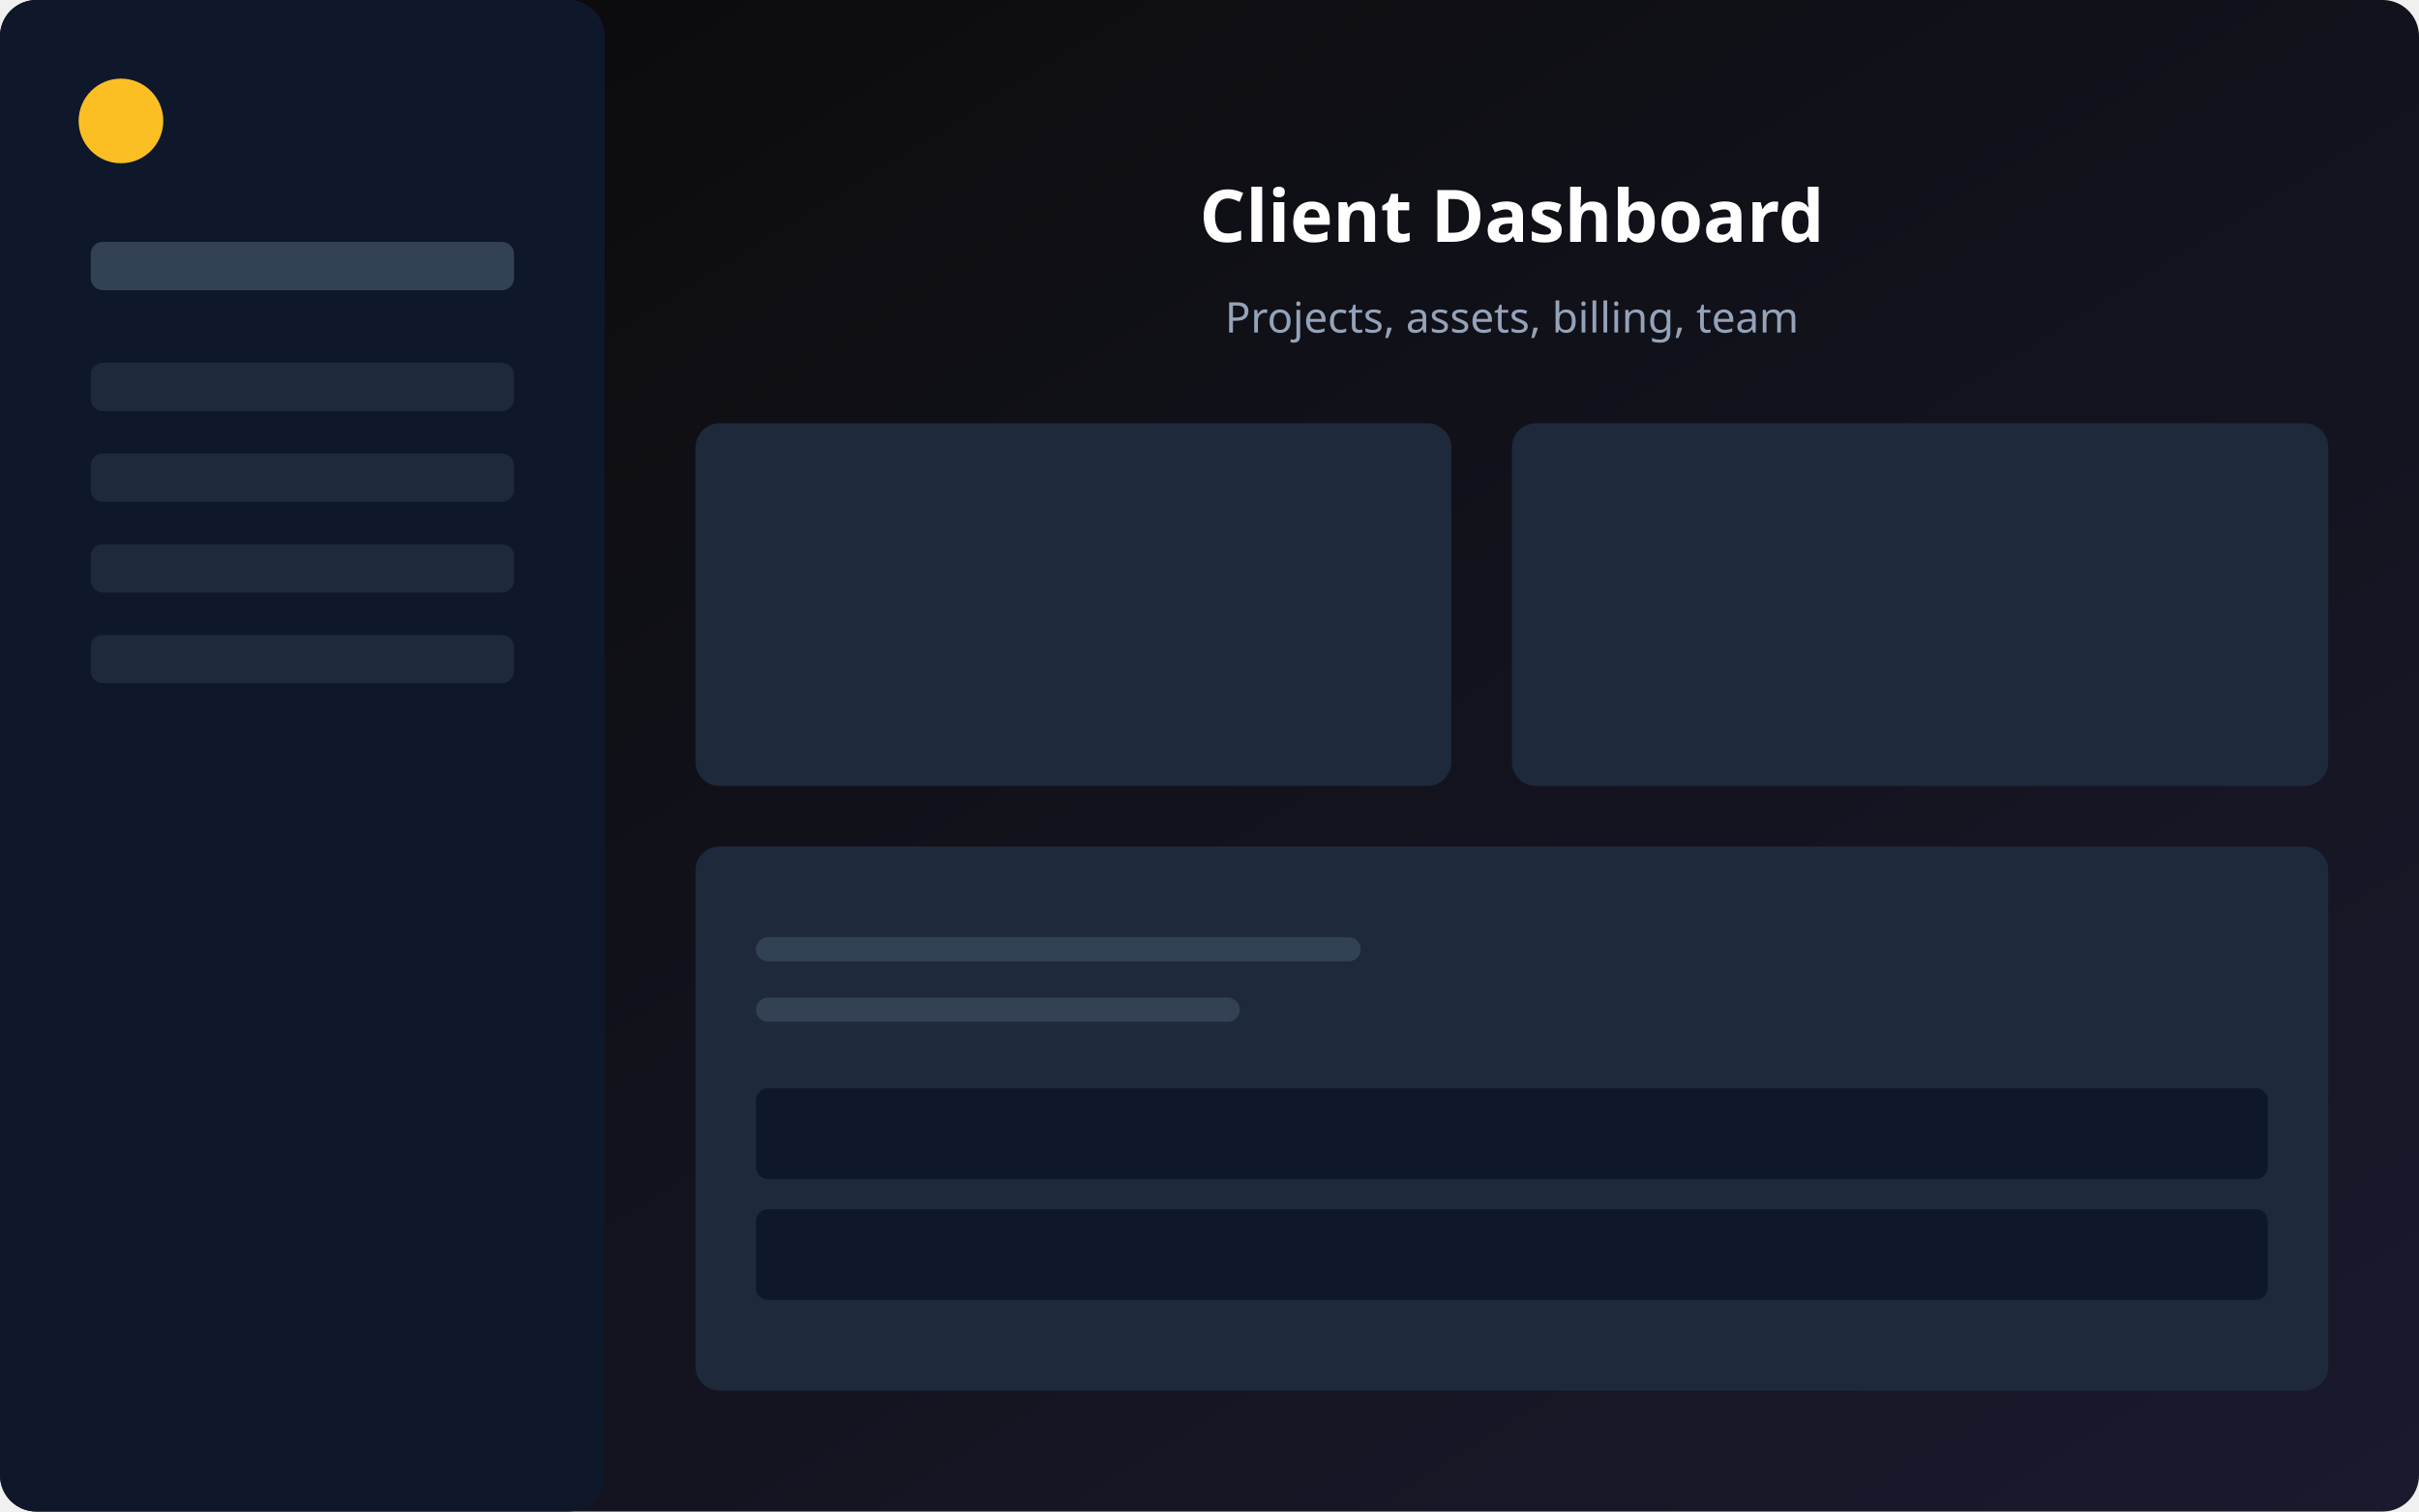
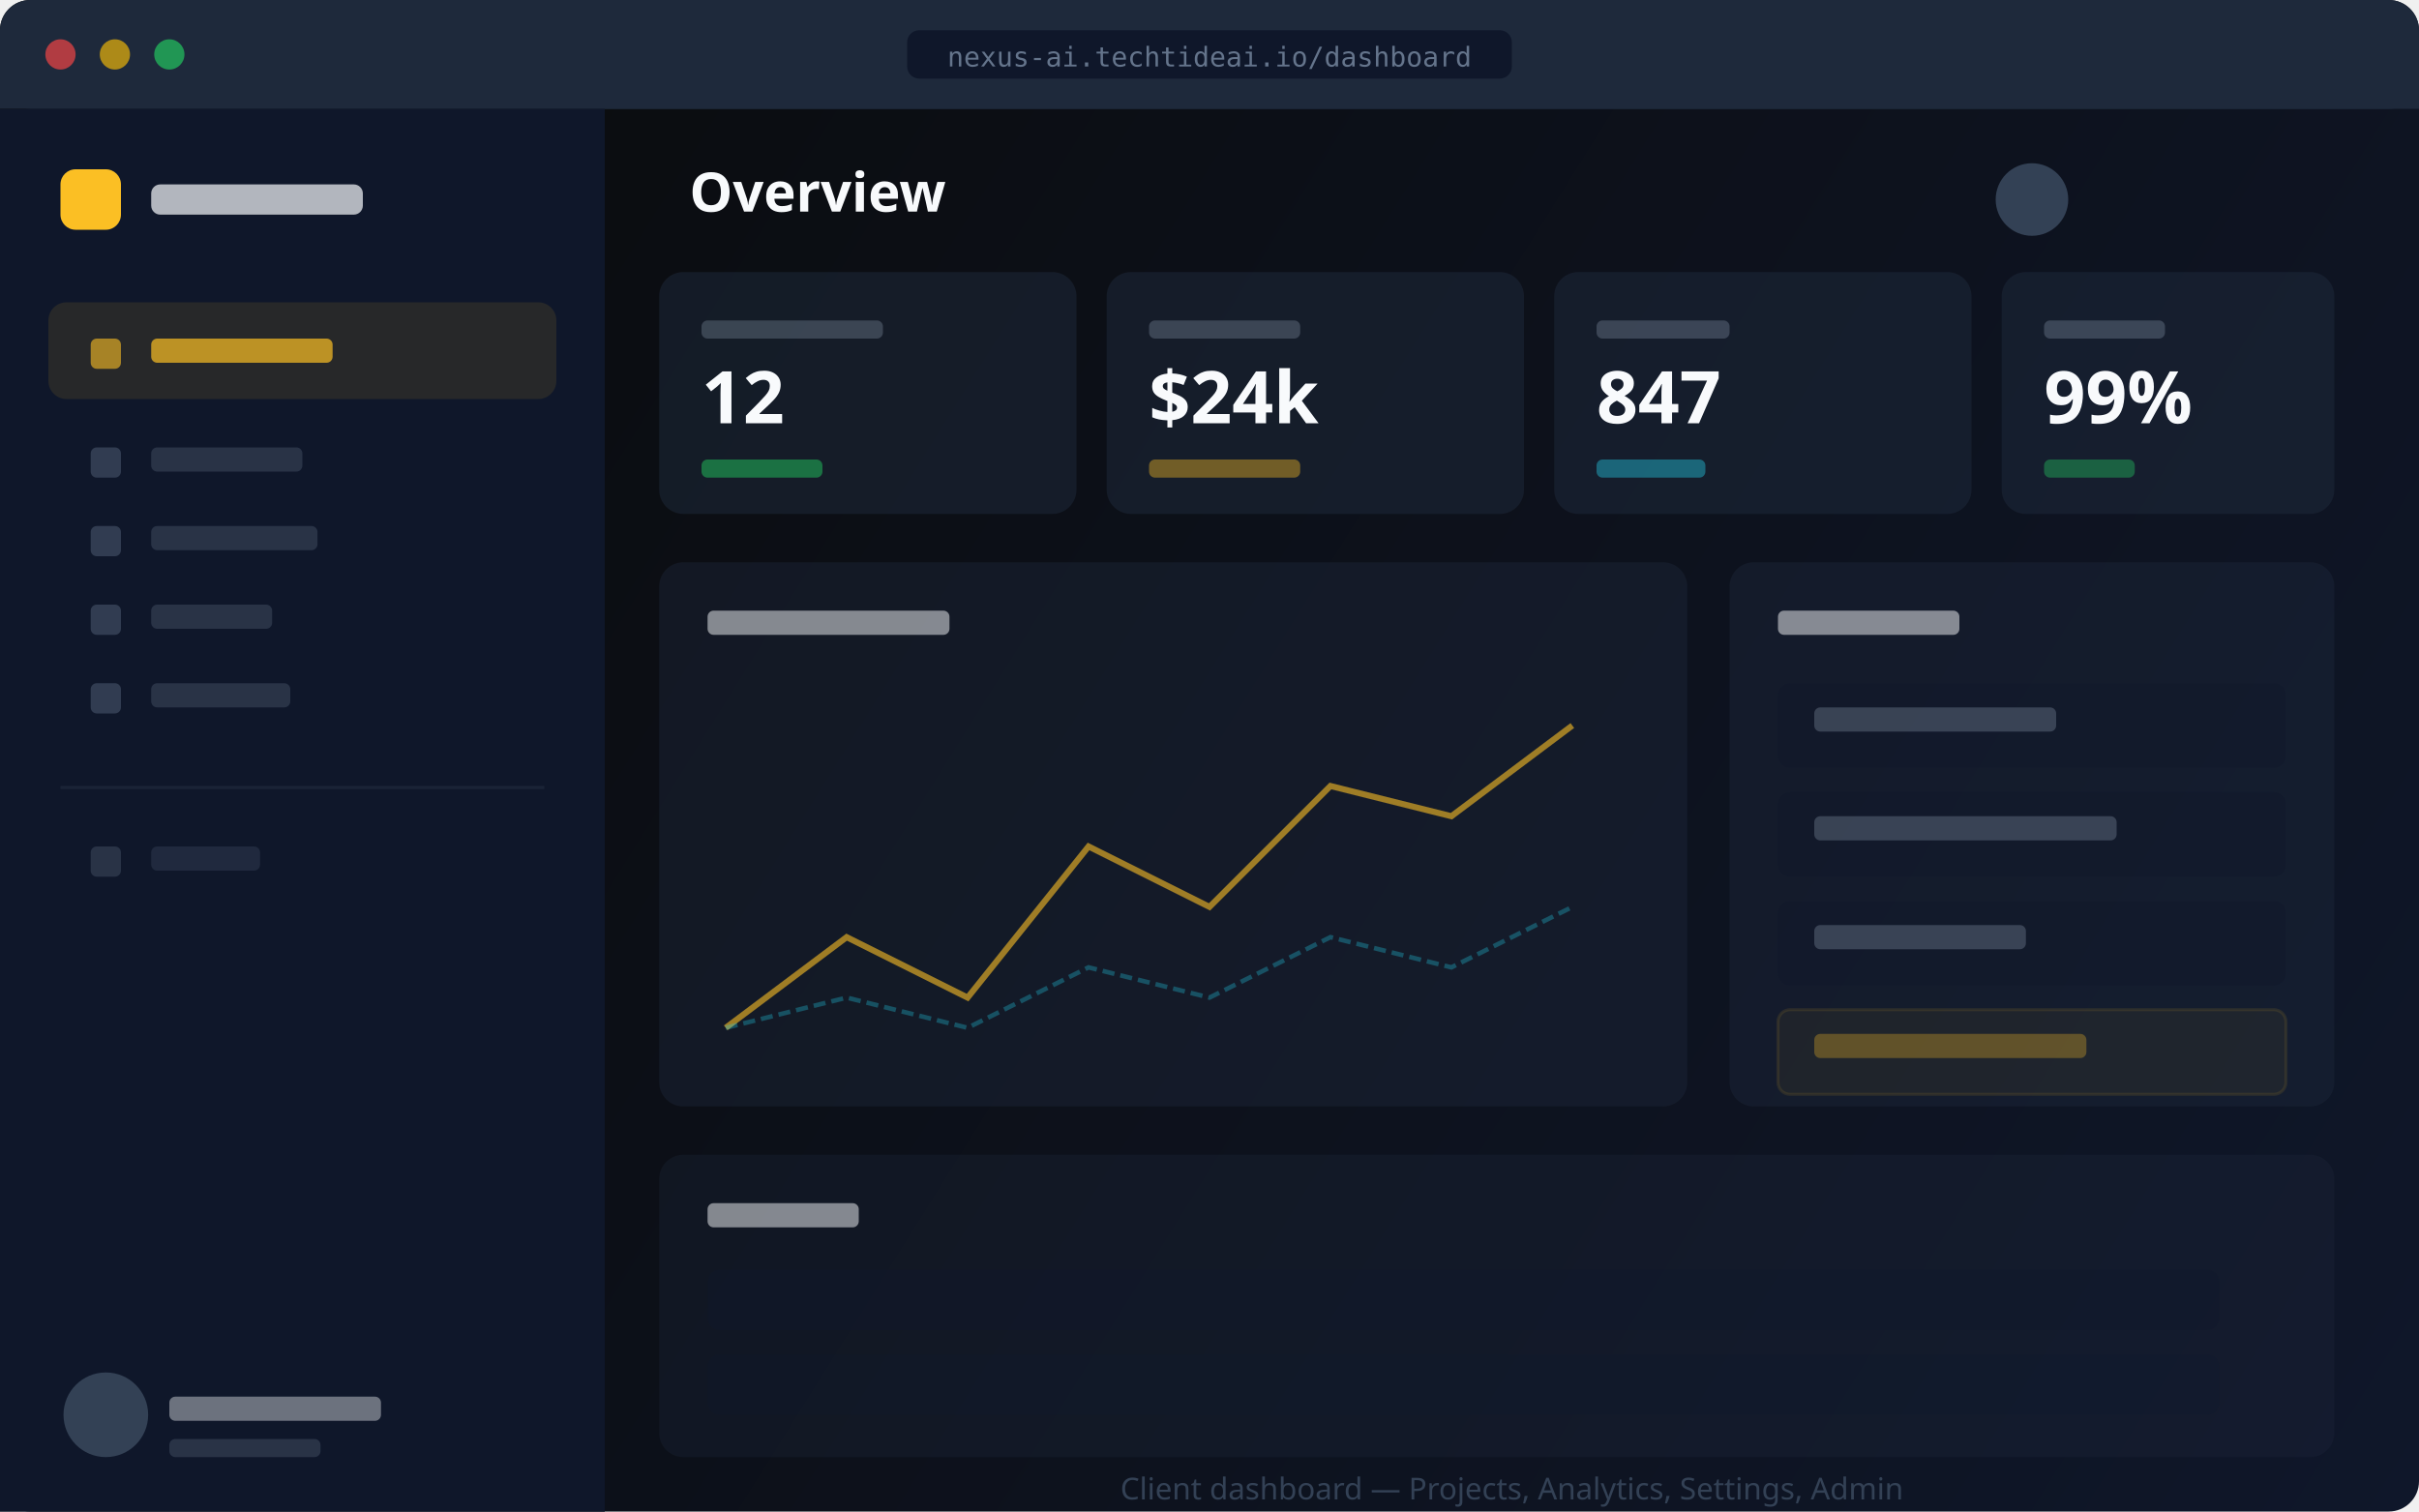
<svg xmlns="http://www.w3.org/2000/svg" width="800" height="500" viewBox="0 0 800 500">
  <defs>
-     <linearGradient id="bg" x1="0" y1="0" x2="1" y2="1">
-       <stop offset="0%" stop-color="#0a0a0a" />
-       <stop offset="100%" stop-color="#1a1a2e" />
+     <linearGradient id="bg" x1="0" y1="0" x2="800" y2="500" gradientUnits="userSpaceOnUse">
+       <stop stop-color="#0a0a0a" />
+       <stop offset="1" stop-color="#0f172a" />
    </linearGradient>
  </defs>
-   <rect width="800" height="500" fill="url(#bg)" rx="12" />
-   <rect x="0" y="0" width="200" height="500" fill="#0f172a" rx="12" />
-   <circle cx="40" cy="40" r="14" fill="#fbbf24" />
-   <rect x="30" y="80" width="140" height="16" rx="4" fill="#334155" />
-   <rect x="30" y="120" width="140" height="16" rx="4" fill="#1e293b" />
-   <rect x="30" y="150" width="140" height="16" rx="4" fill="#1e293b" />
-   <rect x="30" y="180" width="140" height="16" rx="4" fill="#1e293b" />
-   <rect x="30" y="210" width="140" height="16" rx="4" fill="#1e293b" />
-   <text x="500" y="80" font-family="system-ui" font-size="24" font-weight="700" fill="white" text-anchor="middle">Client Dashboard</text>
-   <text x="500" y="110" font-family="system-ui" font-size="14" fill="#94a3b8" text-anchor="middle">Projects, assets, billing, team</text>
-   <rect x="230" y="140" width="250" height="120" rx="8" fill="#1e293b" />
-   <rect x="500" y="140" width="270" height="120" rx="8" fill="#1e293b" />
-   <rect x="230" y="280" width="540" height="180" rx="8" fill="#1e293b" />
-   <rect x="250" y="310" width="200" height="8" rx="4" fill="#334155" />
-   <rect x="250" y="330" width="160" height="8" rx="4" fill="#334155" />
-   <rect x="250" y="360" width="500" height="30" rx="4" fill="#0f172a" />
-   <rect x="250" y="400" width="500" height="30" rx="4" fill="#0f172a" />
+   <rect width="800" height="500" rx="10" fill="url(#bg)" />
+   <rect width="800" height="36" rx="10" fill="#1e293b" />
+   <rect y="26" width="800" height="10" fill="#1e293b" />
+   <circle cx="20" cy="18" r="5" fill="#ef4444" opacity=".7" />
+   <circle cx="38" cy="18" r="5" fill="#eab308" opacity=".7" />
+   <circle cx="56" cy="18" r="5" fill="#22c55e" opacity=".7" />
+   <rect x="300" y="10" width="200" height="16" rx="4" fill="#0f172a" />
+   <text x="400" y="22" text-anchor="middle" font-family="ui-monospace,monospace" font-size="9" fill="#64748b">nexus-ai.techtideai.io/dashboard</text>
+   <rect x="0" y="36" width="200" height="464" fill="#0f172a" />
+   <rect x="0" y="490" width="200" height="10" rx="0 0 10 0" fill="#0f172a" />
+   <rect x="20" y="56" width="20" height="20" rx="5" fill="#fbbf24" />
+   <rect x="50" y="61" width="70" height="10" rx="3" fill="#f8fafc" opacity=".7" />
+   <rect x="16" y="100" width="168" height="32" rx="6" fill="#fbbf24" fill-opacity=".1" />
+   <rect x="30" y="112" width="10" height="10" rx="2" fill="#fbbf24" opacity=".6" />
+   <rect x="50" y="112" width="60" height="8" rx="2" fill="#fbbf24" opacity=".7" />
+   <rect x="30" y="148" width="10" height="10" rx="2" fill="#64748b" opacity=".4" />
+   <rect x="50" y="148" width="50" height="8" rx="2" fill="#64748b" opacity=".3" />
+   <rect x="30" y="174" width="10" height="10" rx="2" fill="#64748b" opacity=".4" />
+   <rect x="50" y="174" width="55" height="8" rx="2" fill="#64748b" opacity=".3" />
+   <rect x="30" y="200" width="10" height="10" rx="2" fill="#64748b" opacity=".4" />
+   <rect x="50" y="200" width="40" height="8" rx="2" fill="#64748b" opacity=".3" />
+   <rect x="30" y="226" width="10" height="10" rx="2" fill="#64748b" opacity=".4" />
+   <rect x="50" y="226" width="46" height="8" rx="2" fill="#64748b" opacity=".3" />
+   <rect x="20" y="260" width="160" height="1" fill="#334155" opacity=".3" />
+   <rect x="30" y="280" width="10" height="10" rx="2" fill="#64748b" opacity=".3" />
+   <rect x="50" y="280" width="36" height="8" rx="2" fill="#64748b" opacity=".2" />
+   <circle cx="35" cy="468" r="14" fill="#334155" />
+   <rect x="56" y="462" width="70" height="8" rx="2" fill="#f8fafc" opacity=".4" />
+   <rect x="56" y="476" width="50" height="6" rx="2" fill="#64748b" opacity=".3" />
+   <text x="228" y="70" font-family="system-ui,sans-serif" font-size="18" font-weight="700" fill="#f8fafc">Overview</text>
+   <rect x="660" y="54" width="24" height="24" rx="12" fill="#334155" />
+   <rect x="218" y="90" width="138" height="80" rx="8" fill="#1e293b" opacity=".5" />
+   <rect x="232" y="106" width="60" height="6" rx="2" fill="#94a3b8" opacity=".3" />
+   <text x="232" y="140" font-family="system-ui,sans-serif" font-size="24" font-weight="700" fill="#f8fafc">12</text>
+   <rect x="232" y="152" width="40" height="6" rx="2" fill="#22c55e" opacity=".5" />
+   <rect x="366" y="90" width="138" height="80" rx="8" fill="#1e293b" opacity=".5" />
+   <rect x="380" y="106" width="50" height="6" rx="2" fill="#94a3b8" opacity=".3" />
+   <text x="380" y="140" font-family="system-ui,sans-serif" font-size="24" font-weight="700" fill="#f8fafc">$24k</text>
+   <rect x="380" y="152" width="50" height="6" rx="2" fill="#fbbf24" opacity=".4" />
+   <rect x="514" y="90" width="138" height="80" rx="8" fill="#1e293b" opacity=".5" />
+   <rect x="528" y="106" width="44" height="6" rx="2" fill="#94a3b8" opacity=".3" />
+   <text x="528" y="140" font-family="system-ui,sans-serif" font-size="24" font-weight="700" fill="#f8fafc">847</text>
+   <rect x="528" y="152" width="36" height="6" rx="2" fill="#22d3ee" opacity=".4" />
+   <rect x="662" y="90" width="110" height="80" rx="8" fill="#1e293b" opacity=".5" />
+   <rect x="676" y="106" width="40" height="6" rx="2" fill="#94a3b8" opacity=".3" />
+   <text x="676" y="140" font-family="system-ui,sans-serif" font-size="24" font-weight="700" fill="#f8fafc">99%</text>
+   <rect x="676" y="152" width="30" height="6" rx="2" fill="#22c55e" opacity=".4" />
+   <rect x="218" y="186" width="340" height="180" rx="8" fill="#1e293b" opacity=".4" />
+   <rect x="234" y="202" width="80" height="8" rx="2" fill="#f8fafc" opacity=".5" />
+   <polyline points="240,340 280,310 320,330 360,280 400,300 440,260 480,270 520,240" stroke="#fbbf24" stroke-width="2" fill="none" opacity=".6" />
+   <polyline points="240,340 280,330 320,340 360,320 400,330 440,310 480,320 520,300" stroke="#22d3ee" stroke-width="1.5" fill="none" opacity=".3" stroke-dasharray="4 2" />
+   <rect x="572" y="186" width="200" height="180" rx="8" fill="#1e293b" opacity=".4" />
+   <rect x="588" y="202" width="60" height="8" rx="2" fill="#f8fafc" opacity=".5" />
+   <rect x="588" y="226" width="168" height="28" rx="4" fill="#0f172a" opacity=".5" />
+   <rect x="600" y="234" width="80" height="8" rx="2" fill="#94a3b8" opacity=".3" />
+   <rect x="588" y="262" width="168" height="28" rx="4" fill="#0f172a" opacity=".5" />
+   <rect x="600" y="270" width="100" height="8" rx="2" fill="#94a3b8" opacity=".3" />
+   <rect x="588" y="298" width="168" height="28" rx="4" fill="#0f172a" opacity=".5" />
+   <rect x="600" y="306" width="70" height="8" rx="2" fill="#94a3b8" opacity=".3" />
+   <rect x="588" y="334" width="168" height="28" rx="4" fill="#fbbf24" fill-opacity=".05" stroke="#fbbf24" stroke-opacity=".1" />
+   <rect x="600" y="342" width="90" height="8" rx="2" fill="#fbbf24" opacity=".3" />
+   <rect x="218" y="382" width="554" height="100" rx="8" fill="#1e293b" opacity=".3" />
+   <rect x="234" y="398" width="50" height="8" rx="2" fill="#f8fafc" opacity=".5" />
+   <rect x="234" y="420" width="500" height="20" rx="4" fill="#0f172a" opacity=".4" />
+   <rect x="234" y="448" width="500" height="20" rx="4" fill="#0f172a" opacity=".3" />
+   <text x="500" y="496" text-anchor="middle" font-family="system-ui,sans-serif" font-size="10" fill="#334155">Client dashboard  —  Projects, Analytics, Settings, Admin</text>
</svg>
